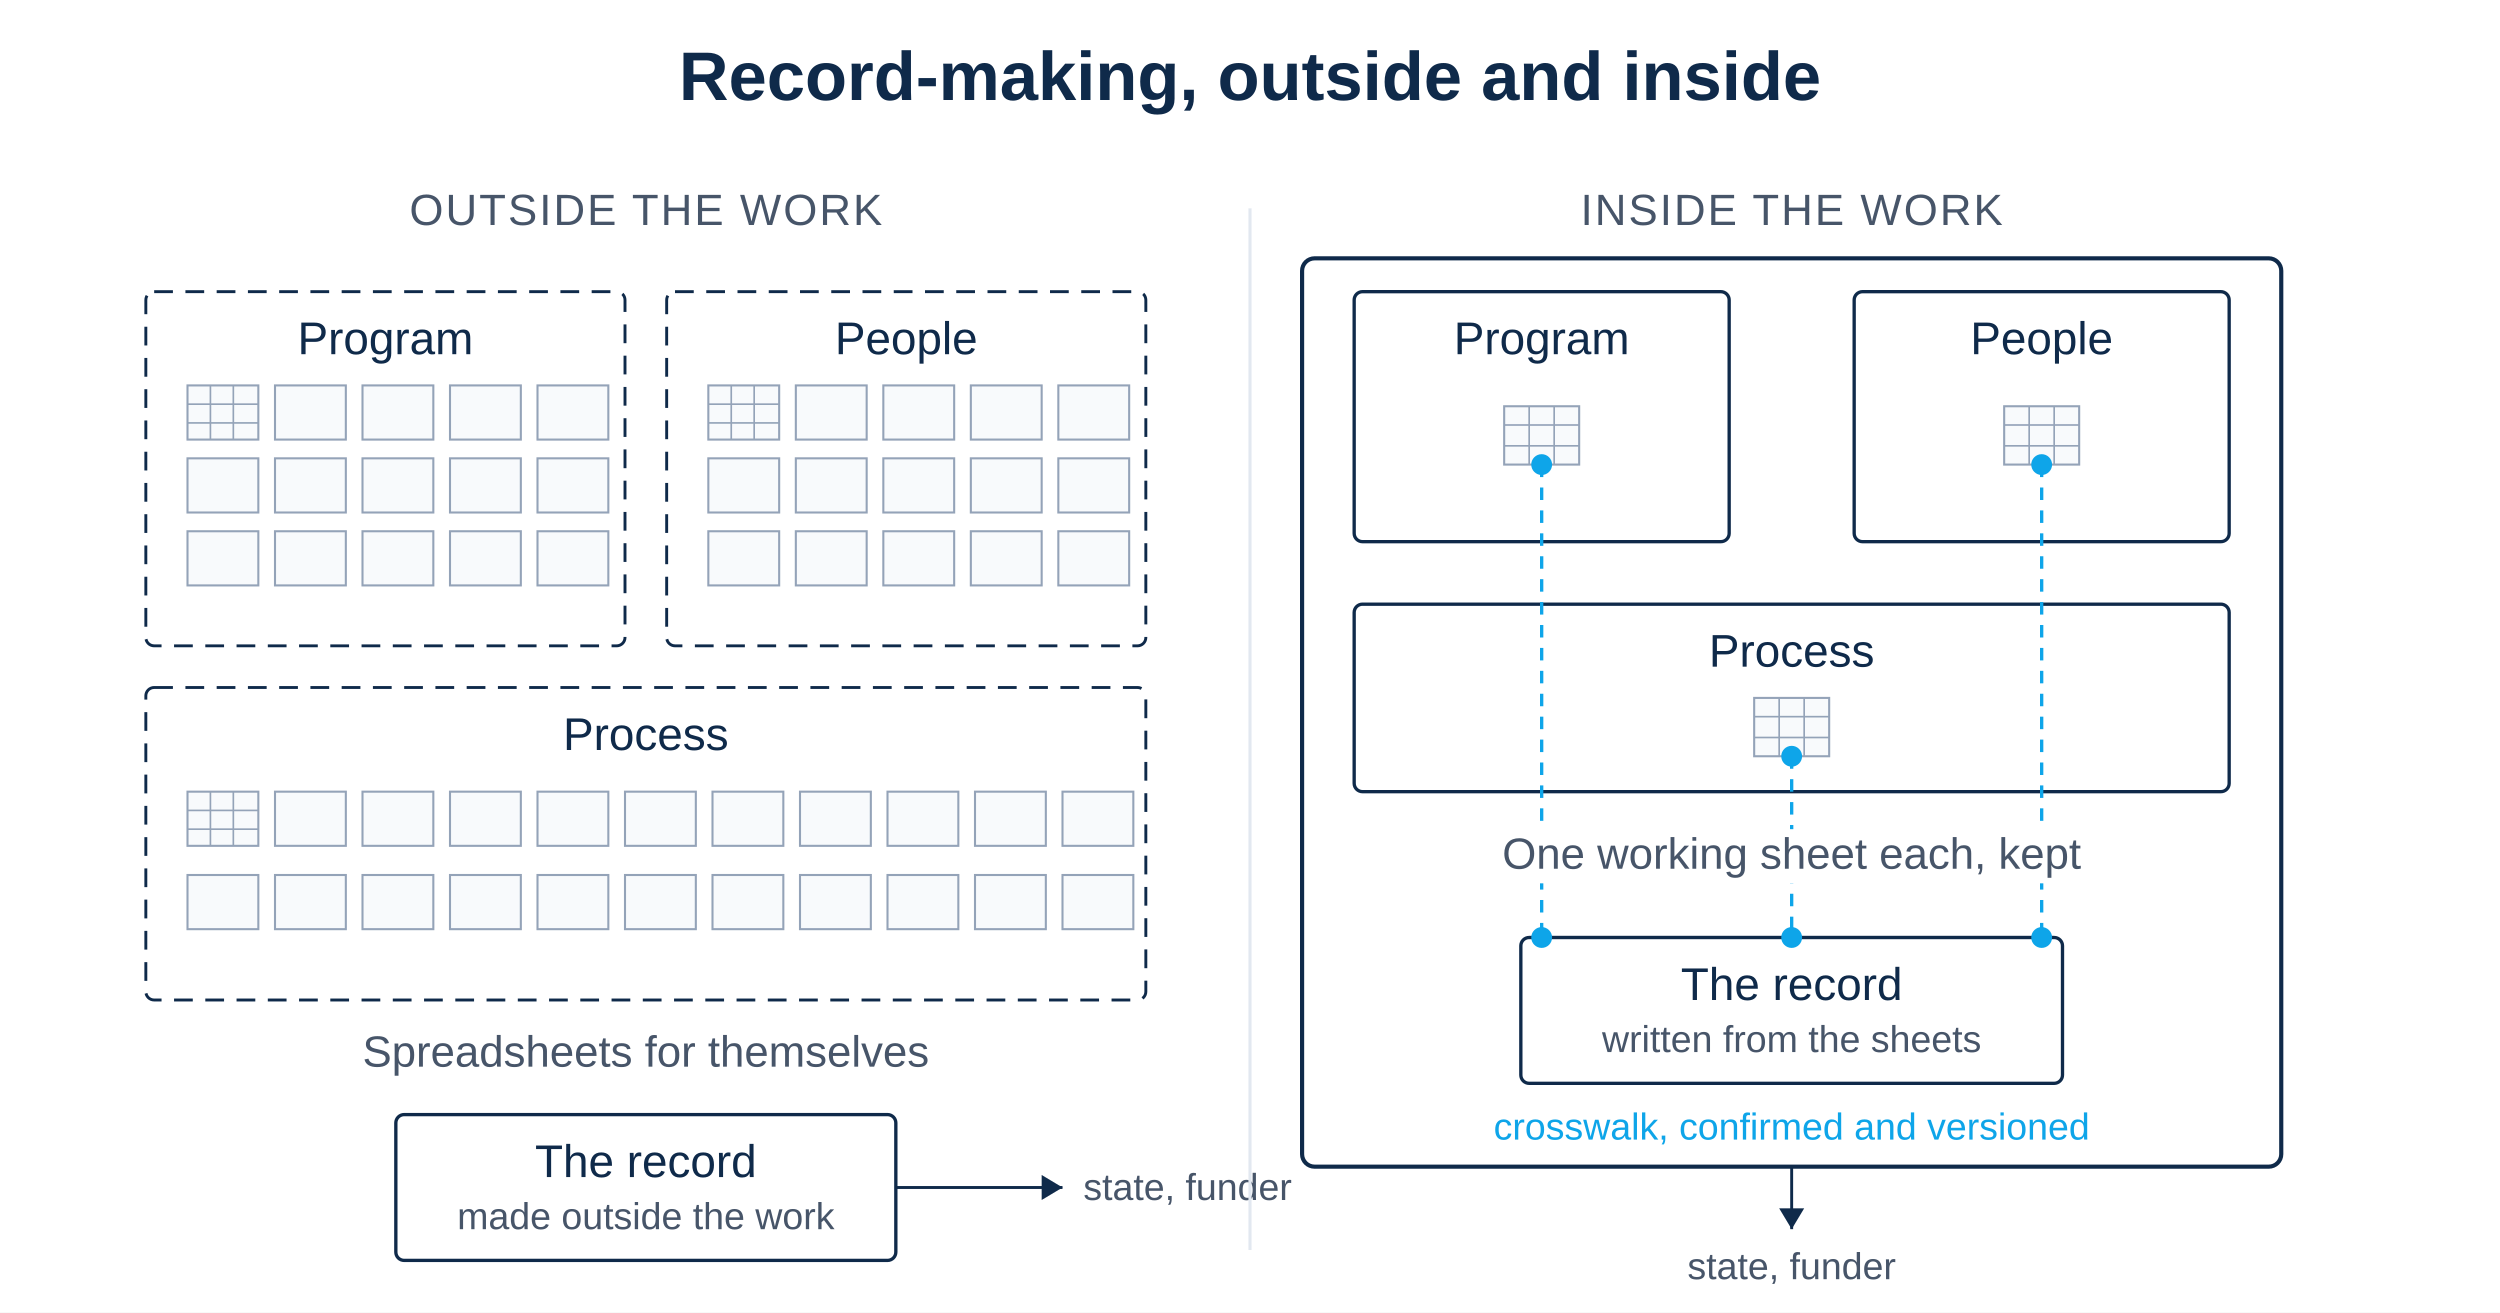
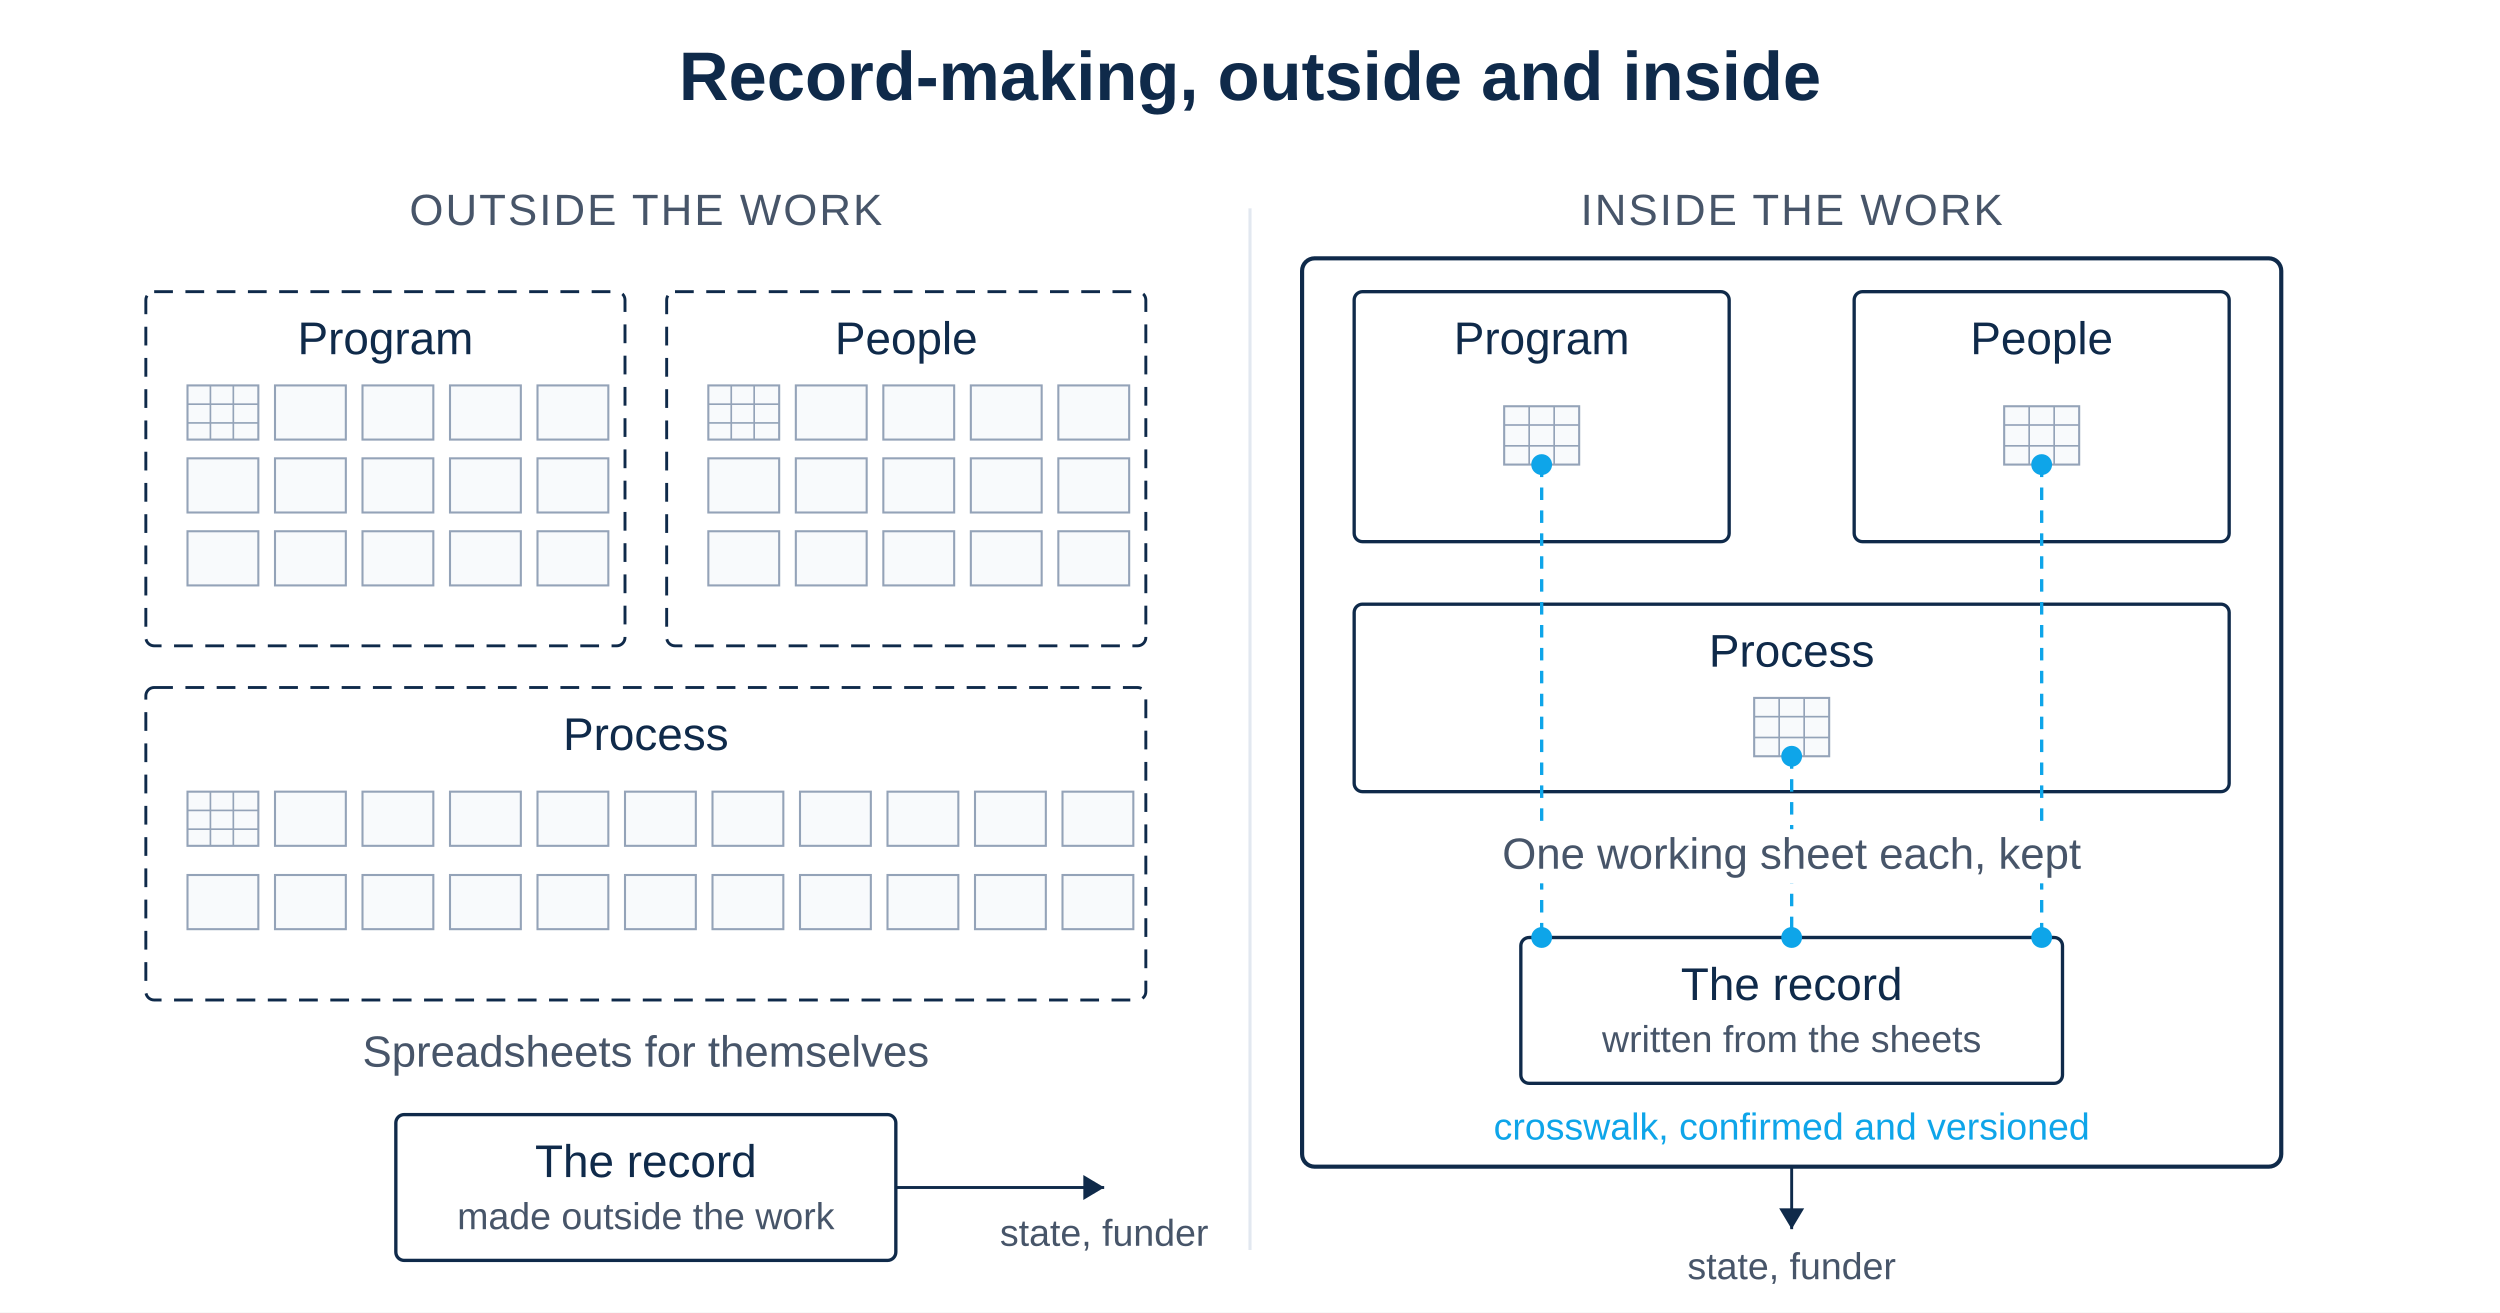
<svg xmlns="http://www.w3.org/2000/svg" viewBox="0 0 1200 630" width="1200" height="630" font-family="-apple-system, BlinkMacSystemFont, 'Helvetica Neue', Arial, sans-serif">
  <rect width="1200" height="630" fill="#FFFFFF" />
  <text x="600" y="48" font-size="33" font-weight="700" fill="#0F2A4A" text-anchor="middle">Record-making, outside and inside</text>
  <g transform="translate(60,90)">
    <text x="250" y="18" font-size="21" fill="#475569" text-anchor="middle" letter-spacing="1">OUTSIDE THE WORK</text>
    <g stroke="#0F2A4A" stroke-width="1.4" fill="none" stroke-dasharray="9 6">
      <rect x="10" y="50" width="230" height="170" rx="4" />
      <rect x="260" y="50" width="230" height="170" rx="4" />
      <rect x="10" y="240" width="480" height="150" rx="4" />
    </g>
    <g font-size="22" fill="#0F2A4A">
      <text x="125" y="80" text-anchor="middle">Program</text>
      <text x="375" y="80" text-anchor="middle">People</text>
      <text x="250" y="270" text-anchor="middle">Process</text>
    </g>
    <g stroke="#94A3B8" stroke-width="1" fill="#F8FAFC">
      <rect x="30" y="95" width="34" height="26" />
      <rect x="72" y="95" width="34" height="26" />
      <rect x="114" y="95" width="34" height="26" />
      <rect x="156" y="95" width="34" height="26" />
      <rect x="198" y="95" width="34" height="26" />
      <rect x="30" y="130" width="34" height="26" />
      <rect x="72" y="130" width="34" height="26" />
      <rect x="114" y="130" width="34" height="26" />
      <rect x="156" y="130" width="34" height="26" />
      <rect x="198" y="130" width="34" height="26" />
      <rect x="30" y="165" width="34" height="26" />
      <rect x="72" y="165" width="34" height="26" />
      <rect x="114" y="165" width="34" height="26" />
      <rect x="156" y="165" width="34" height="26" />
      <rect x="198" y="165" width="34" height="26" />
      <rect x="280" y="95" width="34" height="26" />
      <rect x="322" y="95" width="34" height="26" />
      <rect x="364" y="95" width="34" height="26" />
      <rect x="406" y="95" width="34" height="26" />
      <rect x="448" y="95" width="34" height="26" />
      <rect x="280" y="130" width="34" height="26" />
      <rect x="322" y="130" width="34" height="26" />
      <rect x="364" y="130" width="34" height="26" />
      <rect x="406" y="130" width="34" height="26" />
      <rect x="448" y="130" width="34" height="26" />
      <rect x="280" y="165" width="34" height="26" />
      <rect x="322" y="165" width="34" height="26" />
      <rect x="364" y="165" width="34" height="26" />
      <rect x="406" y="165" width="34" height="26" />
      <rect x="448" y="165" width="34" height="26" />
      <rect x="30" y="290" width="34" height="26" />
      <rect x="72" y="290" width="34" height="26" />
      <rect x="114" y="290" width="34" height="26" />
      <rect x="156" y="290" width="34" height="26" />
      <rect x="198" y="290" width="34" height="26" />
      <rect x="240" y="290" width="34" height="26" />
      <rect x="282" y="290" width="34" height="26" />
      <rect x="324" y="290" width="34" height="26" />
      <rect x="366" y="290" width="34" height="26" />
      <rect x="408" y="290" width="34" height="26" />
      <rect x="450" y="290" width="34" height="26" />
      <rect x="30" y="330" width="34" height="26" />
      <rect x="72" y="330" width="34" height="26" />
      <rect x="114" y="330" width="34" height="26" />
      <rect x="156" y="330" width="34" height="26" />
      <rect x="198" y="330" width="34" height="26" />
      <rect x="240" y="330" width="34" height="26" />
      <rect x="282" y="330" width="34" height="26" />
      <rect x="324" y="330" width="34" height="26" />
      <rect x="366" y="330" width="34" height="26" />
      <rect x="408" y="330" width="34" height="26" />
      <rect x="450" y="330" width="34" height="26" />
    </g>
    <g stroke="#94A3B8" stroke-width="0.8">
      <path d="M30 104h34M30 113h34M41 95v26M52 95v26" />
      <path d="M280 104h34M280 113h34M291 95v26M302 95v26" />
      <path d="M30 299h34M30 308h34M41 290v26M52 290v26" />
    </g>
    <text x="250" y="422" font-size="21" fill="#475569" text-anchor="middle">Spreadsheets for themselves</text>
    <rect x="130" y="445" width="240" height="70" rx="4" fill="none" stroke="#0F2A4A" stroke-width="1.6" />
    <text x="250" y="475" font-size="22" fill="#0F2A4A" text-anchor="middle">The record</text>
    <text x="250" y="500" font-size="18" fill="#475569" text-anchor="middle">made outside the work</text>
-     <path d="M370 480 H450" stroke="#0F2A4A" stroke-width="1.4" fill="none" />
-     <path d="M450 480 l-10 -6 v12 z" fill="#0F2A4A" />
-     <text x="460" y="486" font-size="18" fill="#475569">state, funder</text>
+     <path d="M370 480 H470" stroke="#0F2A4A" stroke-width="1.4" fill="none" />
+     <path d="M470 480 l-10 -6 v12 z" fill="#0F2A4A" />
+     <text x="470" y="508" font-size="18" fill="#475569" text-anchor="middle">state, funder</text>
  </g>
  <line x1="600" y1="100" x2="600" y2="600" stroke="#E2E8F0" stroke-width="1.5" />
  <g transform="translate(610,90)">
    <text x="250" y="18" font-size="21" fill="#475569" text-anchor="middle" letter-spacing="1">INSIDE THE WORK</text>
    <rect x="15" y="34" width="470" height="436" rx="6" fill="none" stroke="#0F2A4A" stroke-width="2" />
    <g stroke="#0F2A4A" stroke-width="1.6" fill="none">
      <rect x="40" y="50" width="180" height="120" rx="4" />
      <rect x="280" y="50" width="180" height="120" rx="4" />
      <rect x="40" y="200" width="420" height="90" rx="4" />
    </g>
    <g font-size="22" fill="#0F2A4A">
      <text x="130" y="80" text-anchor="middle">Program</text>
      <text x="370" y="80" text-anchor="middle">People</text>
      <text x="250" y="230" text-anchor="middle">Process</text>
    </g>
    <g stroke="#94A3B8" stroke-width="1" fill="#F8FAFC">
      <rect x="112" y="105" width="36" height="28" />
      <rect x="352" y="105" width="36" height="28" />
      <rect x="232" y="245" width="36" height="28" />
    </g>
    <g stroke="#94A3B8" stroke-width="0.8">
      <path d="M112 114h36M112 124h36M124 105v28M136 105v28" />
      <path d="M352 114h36M352 124h36M364 105v28M376 105v28" />
      <path d="M232 254h36M232 264h36M244 245v28M256 245v28" />
    </g>
    <rect x="120" y="360" width="260" height="70" rx="4" fill="none" stroke="#0F2A4A" stroke-width="1.6" />
    <text x="250" y="390" font-size="22" fill="#0F2A4A" text-anchor="middle">The record</text>
    <text x="250" y="415" font-size="18" fill="#475569" text-anchor="middle">written from the sheets</text>
    <g stroke="#0EA5E9" stroke-width="1.6" fill="none" stroke-dasharray="6 5">
      <path d="M130 133 V360" />
      <path d="M370 133 V360" />
      <path d="M250 273 V360" />
    </g>
    <g fill="#0EA5E9">
      <circle cx="130" cy="133" r="5" />
      <circle cx="370" cy="133" r="5" />
      <circle cx="250" cy="273" r="5" />
      <circle cx="130" cy="360" r="5" />
      <circle cx="370" cy="360" r="5" />
      <circle cx="250" cy="360" r="5" />
    </g>
    <rect x="120" y="308" width="260" height="26" fill="#FFFFFF" />
    <text x="250" y="327" font-size="21" fill="#475569" text-anchor="middle">One working sheet each, kept</text>
    <rect x="130" y="440" width="240" height="22" fill="#FFFFFF" />
    <text x="250" y="457" font-size="18" fill="#0EA5E9" text-anchor="middle">crosswalk, confirmed and versioned</text>
    <path d="M250 470 V500" stroke="#0F2A4A" stroke-width="1.4" fill="none" />
    <path d="M250 500 l-6 -10 h12 z" fill="#0F2A4A" />
    <text x="250" y="524" text-anchor="middle" font-size="18" fill="#475569">state, funder</text>
  </g>
</svg>
